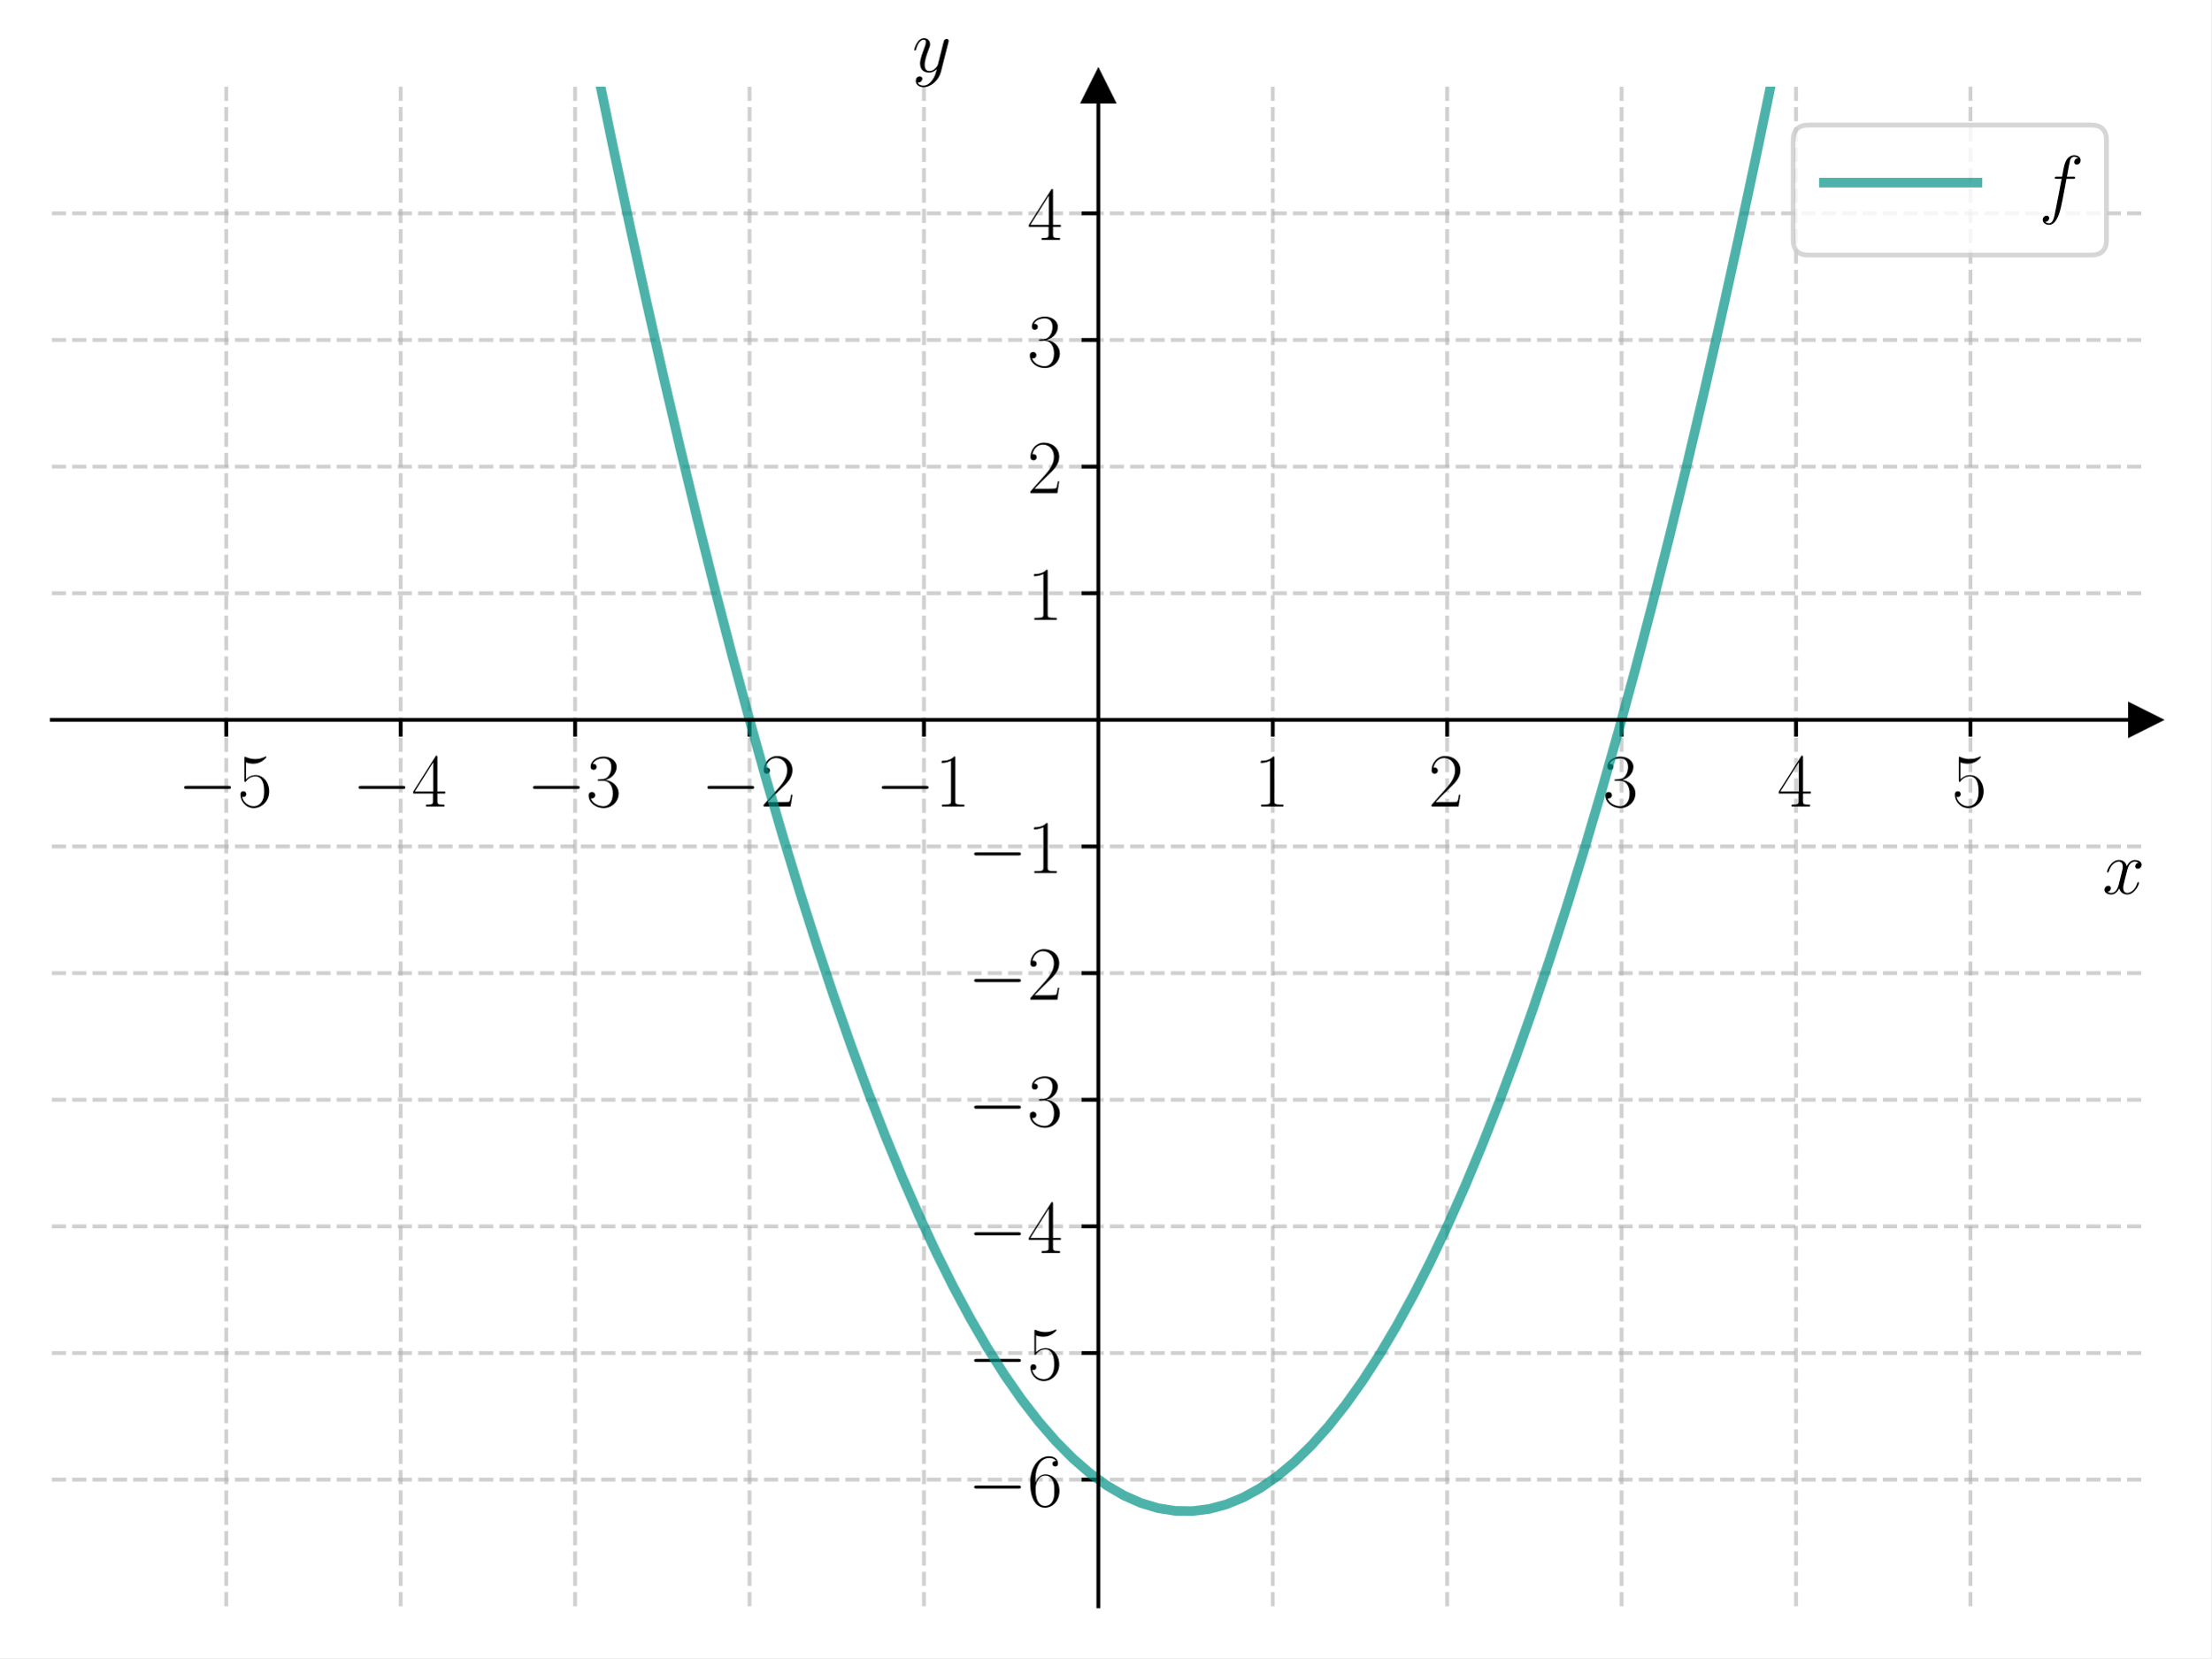
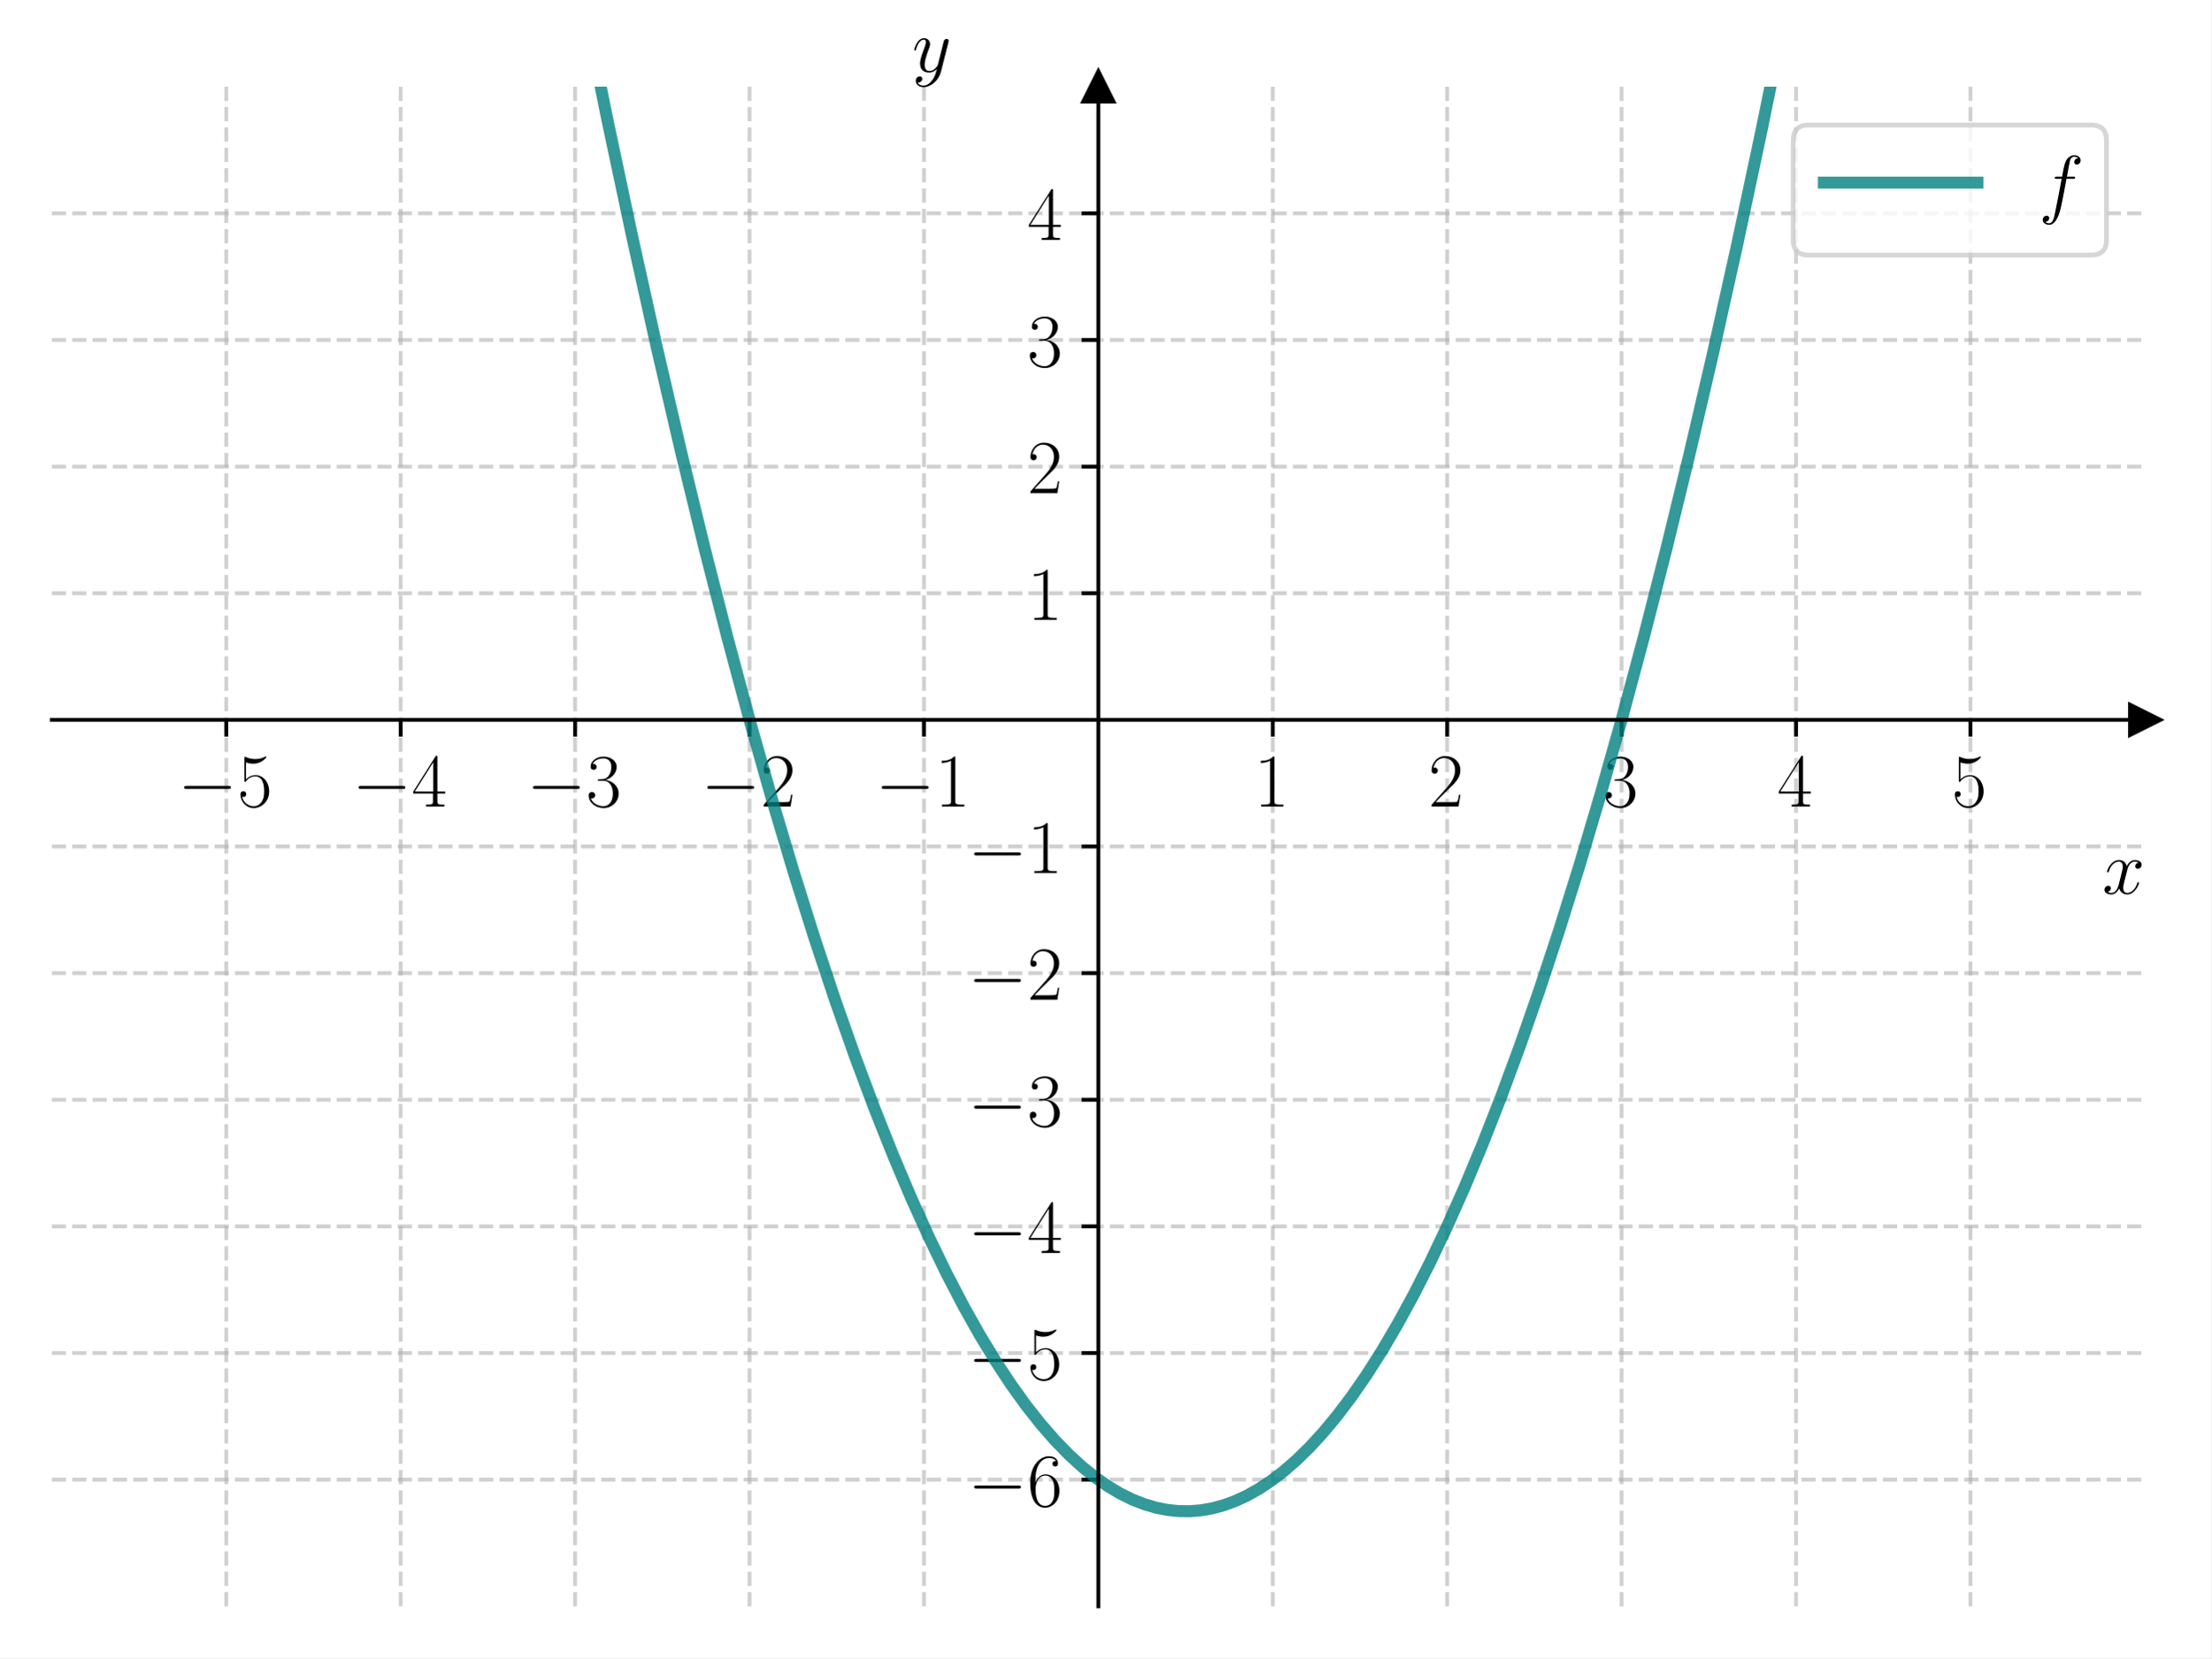
<svg xmlns="http://www.w3.org/2000/svg" xmlns:xlink="http://www.w3.org/1999/xlink" width="460.8pt" height="345.6pt" viewBox="0 0 460.8 345.6" version="1.1">
  <defs>
    <style type="text/css">*{stroke-linejoin: round; stroke-linecap: butt}</style>
  </defs>
  <g id="figure_1">
    <g id="patch_1">
      <path d="M 0 345.6  L 460.8 345.6  L 460.8 0  L 0 0  z " style="fill: #ffffff" />
    </g>
    <g id="axes_1">
      <g id="patch_2">
        <path d="M 10.8 334.8  L 447 334.8  L 447 18.065  L 10.8 18.065  z " style="fill: #ffffff" />
      </g>
      <g id="matplotlib.axis_1">
        <g id="xtick_1">
          <g id="line2d_1">
-             <path d="M 47.15 334.8  L 47.15 18.065  " clip-path="url(#pd8ac04641f)" style="fill: none; stroke-dasharray: 2.96,1.28; stroke-dashoffset: 0; stroke: #b0b0b0; stroke-opacity: 0.6; stroke-width: 0.8" />
+             <path d="M 47.15 334.8  L 47.15 18.065  " clip-path="url(#pe855f97585)" style="fill: none; stroke-dasharray: 2.96,1.28; stroke-dashoffset: 0; stroke: #b0b0b0; stroke-opacity: 0.6; stroke-width: 0.8" />
          </g>
          <g id="line2d_2">
            <defs>
-               <path id="m855de2c915" d="M 0 0  L 0 3.5  " style="stroke: #000000; stroke-width: 0.8" />
+               <path id="m5c3d492ba4" d="M 0 0  L 0 3.5  " style="stroke: #000000; stroke-width: 0.8" />
            </defs>
            <g>
-               <use xlink:href="#m855de2c915" x="47.15" y="150.038" style="stroke: #000000; stroke-width: 0.8" />
+               <use xlink:href="#m5c3d492ba4" x="47.15" y="150.038" style="stroke: #000000; stroke-width: 0.8" />
            </g>
          </g>
          <g id="text_1">
            <g transform="translate(37.04901 168.1072) scale(0.16 -0.16)">
              <defs>
                <path id="CMSY10-0" d="M 4218 1472  C 4326 1472 4442 1472 4442 1600  C 4442 1728 4326 1728 4218 1728  L 755 1728  C 646 1728 531 1728 531 1600  C 531 1472 646 1472 755 1472  L 4218 1472  z " transform="scale(0.015625)" />
                <path id="CMR17-35" d="M 730 3692  C 794 3666 1056 3584 1325 3584  C 1920 3584 2246 3911 2432 4100  C 2432 4157 2432 4192 2394 4192  C 2387 4192 2374 4192 2323 4163  C 2099 4058 1837 3973 1517 3973  C 1325 3973 1037 3999 723 4139  C 653 4171 640 4171 634 4171  C 602 4171 595 4164 595 4037  L 595 2203  C 595 2089 595 2057 659 2057  C 691 2057 704 2070 736 2114  C 941 2401 1222 2522 1542 2522  C 1766 2522 2246 2382 2246 1289  C 2246 1085 2246 715 2054 421  C 1894 159 1645 25 1370 25  C 947 25 518 320 403 814  C 429 807 480 795 506 795  C 589 795 749 840 749 1038  C 749 1210 627 1280 506 1280  C 358 1280 262 1190 262 1011  C 262 454 704 -128 1382 -128  C 2042 -128 2669 440 2669 1264  C 2669 2030 2170 2624 1549 2624  C 1222 2624 947 2503 730 2274  L 730 3692  z " transform="scale(0.015625)" />
              </defs>
              <use xlink:href="#CMSY10-0" transform="scale(0.996264)" />
              <use xlink:href="#CMR17-35" transform="translate(77.48747 0) scale(0.996264)" />
            </g>
          </g>
        </g>
        <g id="xtick_2">
          <g id="line2d_3">
-             <path d="M 83.5 334.8  L 83.5 18.065  " clip-path="url(#pd8ac04641f)" style="fill: none; stroke-dasharray: 2.96,1.28; stroke-dashoffset: 0; stroke: #b0b0b0; stroke-opacity: 0.6; stroke-width: 0.8" />
+             <path d="M 83.5 334.8  L 83.5 18.065  " clip-path="url(#pe855f97585)" style="fill: none; stroke-dasharray: 2.96,1.28; stroke-dashoffset: 0; stroke: #b0b0b0; stroke-opacity: 0.6; stroke-width: 0.8" />
          </g>
          <g id="line2d_4">
            <g>
-               <use xlink:href="#m855de2c915" x="83.5" y="150.038" style="stroke: #000000; stroke-width: 0.8" />
+               <use xlink:href="#m5c3d492ba4" x="83.5" y="150.038" style="stroke: #000000; stroke-width: 0.8" />
            </g>
          </g>
          <g id="text_2">
            <g transform="translate(73.39901 168.1072) scale(0.16 -0.16)">
              <defs>
                <path id="CMR17-34" d="M 2150 4122  C 2150 4256 2144 4256 2029 4256  L 128 1254  L 128 1088  L 1779 1088  L 1779 457  C 1779 224 1766 160 1318 160  L 1197 160  L 1197 0  C 1402 0 1747 0 1965 0  C 2182 0 2528 0 2733 0  L 2733 160  L 2611 160  C 2163 160 2150 224 2150 457  L 2150 1088  L 2803 1088  L 2803 1254  L 2150 1254  L 2150 4122  z M 1798 3703  L 1798 1254  L 256 1254  L 1798 3703  z " transform="scale(0.015625)" />
              </defs>
              <use xlink:href="#CMSY10-0" transform="scale(0.996264)" />
              <use xlink:href="#CMR17-34" transform="translate(77.48747 0) scale(0.996264)" />
            </g>
          </g>
        </g>
        <g id="xtick_3">
          <g id="line2d_5">
-             <path d="M 119.85 334.8  L 119.85 18.065  " clip-path="url(#pd8ac04641f)" style="fill: none; stroke-dasharray: 2.96,1.28; stroke-dashoffset: 0; stroke: #b0b0b0; stroke-opacity: 0.6; stroke-width: 0.8" />
+             <path d="M 119.85 334.8  L 119.85 18.065  " clip-path="url(#pe855f97585)" style="fill: none; stroke-dasharray: 2.96,1.28; stroke-dashoffset: 0; stroke: #b0b0b0; stroke-opacity: 0.6; stroke-width: 0.8" />
          </g>
          <g id="line2d_6">
            <g>
-               <use xlink:href="#m855de2c915" x="119.85" y="150.038" style="stroke: #000000; stroke-width: 0.8" />
+               <use xlink:href="#m5c3d492ba4" x="119.85" y="150.038" style="stroke: #000000; stroke-width: 0.8" />
            </g>
          </g>
          <g id="text_3">
            <g transform="translate(109.749 168.1072) scale(0.16 -0.16)">
              <defs>
                <path id="CMR17-33" d="M 1414 2157  C 1984 2157 2234 1662 2234 1090  C 2234 320 1824 25 1453 25  C 1114 25 563 194 390 693  C 422 680 454 680 486 680  C 640 680 755 782 755 948  C 755 1133 614 1216 486 1216  C 378 1216 211 1165 211 926  C 211 335 787 -128 1466 -128  C 2176 -128 2720 430 2720 1085  C 2720 1707 2208 2157 1600 2227  C 2086 2328 2554 2756 2554 3329  C 2554 3820 2048 4179 1472 4179  C 890 4179 378 3829 378 3329  C 378 3110 544 3072 627 3072  C 762 3072 877 3155 877 3321  C 877 3486 762 3569 627 3569  C 602 3569 570 3569 544 3557  C 730 3959 1235 4032 1459 4032  C 1683 4032 2106 3925 2106 3320  C 2106 3143 2080 2828 1862 2550  C 1670 2304 1453 2304 1242 2284  C 1210 2284 1062 2269 1037 2269  C 992 2263 966 2257 966 2208  C 966 2163 973 2157 1101 2157  L 1414 2157  z " transform="scale(0.015625)" />
              </defs>
              <use xlink:href="#CMSY10-0" transform="scale(0.996264)" />
              <use xlink:href="#CMR17-33" transform="translate(77.48747 0) scale(0.996264)" />
            </g>
          </g>
        </g>
        <g id="xtick_4">
          <g id="line2d_7">
-             <path d="M 156.2 334.8  L 156.2 18.065  " clip-path="url(#pd8ac04641f)" style="fill: none; stroke-dasharray: 2.96,1.28; stroke-dashoffset: 0; stroke: #b0b0b0; stroke-opacity: 0.6; stroke-width: 0.8" />
+             <path d="M 156.2 334.8  L 156.2 18.065  " clip-path="url(#pe855f97585)" style="fill: none; stroke-dasharray: 2.96,1.28; stroke-dashoffset: 0; stroke: #b0b0b0; stroke-opacity: 0.6; stroke-width: 0.8" />
          </g>
          <g id="line2d_8">
            <g>
-               <use xlink:href="#m855de2c915" x="156.2" y="150.038" style="stroke: #000000; stroke-width: 0.8" />
+               <use xlink:href="#m5c3d492ba4" x="156.2" y="150.038" style="stroke: #000000; stroke-width: 0.8" />
            </g>
          </g>
          <g id="text_4">
            <g transform="translate(146.099 168.1072) scale(0.16 -0.16)">
              <defs>
                <path id="CMR17-32" d="M 2669 989  L 2554 989  C 2490 536 2438 459 2413 420  C 2381 369 1920 369 1830 369  L 602 369  C 832 619 1280 1072 1824 1597  C 2214 1967 2669 2402 2669 3035  C 2669 3790 2067 4224 1395 4224  C 691 4224 262 3604 262 3030  C 262 2780 448 2748 525 2748  C 589 2748 781 2787 781 3010  C 781 3207 614 3264 525 3264  C 486 3264 448 3258 422 3245  C 544 3790 915 4058 1306 4058  C 1862 4058 2227 3617 2227 3035  C 2227 2479 1901 2000 1536 1584  L 262 146  L 262 0  L 2515 0  L 2669 989  z " transform="scale(0.015625)" />
              </defs>
              <use xlink:href="#CMSY10-0" transform="scale(0.996264)" />
              <use xlink:href="#CMR17-32" transform="translate(77.48747 0) scale(0.996264)" />
            </g>
          </g>
        </g>
        <g id="xtick_5">
          <g id="line2d_9">
-             <path d="M 192.55 334.8  L 192.55 18.065  " clip-path="url(#pd8ac04641f)" style="fill: none; stroke-dasharray: 2.96,1.28; stroke-dashoffset: 0; stroke: #b0b0b0; stroke-opacity: 0.6; stroke-width: 0.8" />
+             <path d="M 192.55 334.8  L 192.55 18.065  " clip-path="url(#pe855f97585)" style="fill: none; stroke-dasharray: 2.96,1.28; stroke-dashoffset: 0; stroke: #b0b0b0; stroke-opacity: 0.6; stroke-width: 0.8" />
          </g>
          <g id="line2d_10">
            <g>
-               <use xlink:href="#m855de2c915" x="192.55" y="150.038" style="stroke: #000000; stroke-width: 0.8" />
+               <use xlink:href="#m5c3d492ba4" x="192.55" y="150.038" style="stroke: #000000; stroke-width: 0.8" />
            </g>
          </g>
          <g id="text_5">
            <g transform="translate(182.449 168.1072) scale(0.16 -0.16)">
              <defs>
                <path id="CMR17-31" d="M 1702 4058  C 1702 4192 1696 4192 1606 4192  C 1357 3916 979 3827 621 3827  C 602 3827 570 3827 563 3808  C 557 3795 557 3782 557 3648  C 755 3648 1088 3686 1344 3839  L 1344 461  C 1344 236 1331 160 781 160  L 589 160  L 589 0  C 896 0 1216 0 1523 0  C 1830 0 2150 0 2458 0  L 2458 160  L 2266 160  C 1715 160 1702 230 1702 458  L 1702 4058  z " transform="scale(0.015625)" />
              </defs>
              <use xlink:href="#CMSY10-0" transform="scale(0.996264)" />
              <use xlink:href="#CMR17-31" transform="translate(77.48747 0) scale(0.996264)" />
            </g>
          </g>
        </g>
        <g id="xtick_6">
          <g id="line2d_11">
-             <path d="M 265.25 334.8  L 265.25 18.065  " clip-path="url(#pd8ac04641f)" style="fill: none; stroke-dasharray: 2.96,1.28; stroke-dashoffset: 0; stroke: #b0b0b0; stroke-opacity: 0.6; stroke-width: 0.8" />
+             <path d="M 265.25 334.8  L 265.25 18.065  " clip-path="url(#pe855f97585)" style="fill: none; stroke-dasharray: 2.96,1.28; stroke-dashoffset: 0; stroke: #b0b0b0; stroke-opacity: 0.6; stroke-width: 0.8" />
          </g>
          <g id="line2d_12">
            <g>
-               <use xlink:href="#m855de2c915" x="265.25" y="150.038" style="stroke: #000000; stroke-width: 0.8" />
+               <use xlink:href="#m5c3d492ba4" x="265.25" y="150.038" style="stroke: #000000; stroke-width: 0.8" />
            </g>
          </g>
          <g id="text_6">
            <g transform="translate(261.348 168.1072) scale(0.16 -0.16)">
              <use xlink:href="#CMR17-31" transform="scale(0.996264)" />
            </g>
          </g>
        </g>
        <g id="xtick_7">
          <g id="line2d_13">
-             <path d="M 301.6 334.8  L 301.6 18.065  " clip-path="url(#pd8ac04641f)" style="fill: none; stroke-dasharray: 2.96,1.28; stroke-dashoffset: 0; stroke: #b0b0b0; stroke-opacity: 0.6; stroke-width: 0.8" />
+             <path d="M 301.6 334.8  L 301.6 18.065  " clip-path="url(#pe855f97585)" style="fill: none; stroke-dasharray: 2.96,1.28; stroke-dashoffset: 0; stroke: #b0b0b0; stroke-opacity: 0.6; stroke-width: 0.8" />
          </g>
          <g id="line2d_14">
            <g>
-               <use xlink:href="#m855de2c915" x="301.6" y="150.038" style="stroke: #000000; stroke-width: 0.8" />
+               <use xlink:href="#m5c3d492ba4" x="301.6" y="150.038" style="stroke: #000000; stroke-width: 0.8" />
            </g>
          </g>
          <g id="text_7">
            <g transform="translate(297.698 168.1072) scale(0.16 -0.16)">
              <use xlink:href="#CMR17-32" transform="scale(0.996264)" />
            </g>
          </g>
        </g>
        <g id="xtick_8">
          <g id="line2d_15">
-             <path d="M 337.95 334.8  L 337.95 18.065  " clip-path="url(#pd8ac04641f)" style="fill: none; stroke-dasharray: 2.96,1.28; stroke-dashoffset: 0; stroke: #b0b0b0; stroke-opacity: 0.6; stroke-width: 0.8" />
+             <path d="M 337.95 334.8  L 337.95 18.065  " clip-path="url(#pe855f97585)" style="fill: none; stroke-dasharray: 2.96,1.28; stroke-dashoffset: 0; stroke: #b0b0b0; stroke-opacity: 0.6; stroke-width: 0.8" />
          </g>
          <g id="line2d_16">
            <g>
-               <use xlink:href="#m855de2c915" x="337.95" y="150.038" style="stroke: #000000; stroke-width: 0.8" />
+               <use xlink:href="#m5c3d492ba4" x="337.95" y="150.038" style="stroke: #000000; stroke-width: 0.8" />
            </g>
          </g>
          <g id="text_8">
            <g transform="translate(334.048 168.1072) scale(0.16 -0.16)">
              <use xlink:href="#CMR17-33" transform="scale(0.996264)" />
            </g>
          </g>
        </g>
        <g id="xtick_9">
          <g id="line2d_17">
-             <path d="M 374.3 334.8  L 374.3 18.065  " clip-path="url(#pd8ac04641f)" style="fill: none; stroke-dasharray: 2.96,1.28; stroke-dashoffset: 0; stroke: #b0b0b0; stroke-opacity: 0.6; stroke-width: 0.8" />
+             <path d="M 374.3 334.8  L 374.3 18.065  " clip-path="url(#pe855f97585)" style="fill: none; stroke-dasharray: 2.96,1.28; stroke-dashoffset: 0; stroke: #b0b0b0; stroke-opacity: 0.6; stroke-width: 0.8" />
          </g>
          <g id="line2d_18">
            <g>
-               <use xlink:href="#m855de2c915" x="374.3" y="150.038" style="stroke: #000000; stroke-width: 0.8" />
+               <use xlink:href="#m5c3d492ba4" x="374.3" y="150.038" style="stroke: #000000; stroke-width: 0.8" />
            </g>
          </g>
          <g id="text_9">
            <g transform="translate(370.398 168.1072) scale(0.16 -0.16)">
              <use xlink:href="#CMR17-34" transform="scale(0.996264)" />
            </g>
          </g>
        </g>
        <g id="xtick_10">
          <g id="line2d_19">
-             <path d="M 410.65 334.8  L 410.65 18.065  " clip-path="url(#pd8ac04641f)" style="fill: none; stroke-dasharray: 2.96,1.28; stroke-dashoffset: 0; stroke: #b0b0b0; stroke-opacity: 0.6; stroke-width: 0.8" />
+             <path d="M 410.65 334.8  L 410.65 18.065  " clip-path="url(#pe855f97585)" style="fill: none; stroke-dasharray: 2.96,1.28; stroke-dashoffset: 0; stroke: #b0b0b0; stroke-opacity: 0.6; stroke-width: 0.8" />
          </g>
          <g id="line2d_20">
            <g>
-               <use xlink:href="#m855de2c915" x="410.65" y="150.038" style="stroke: #000000; stroke-width: 0.8" />
+               <use xlink:href="#m5c3d492ba4" x="410.65" y="150.038" style="stroke: #000000; stroke-width: 0.8" />
            </g>
          </g>
          <g id="text_10">
            <g transform="translate(406.748 168.1072) scale(0.16 -0.16)">
              <use xlink:href="#CMR17-35" transform="scale(0.996264)" />
            </g>
          </g>
        </g>
        <g id="text_11">
          <g transform="translate(438.1306 186.2763) scale(0.16 -0.16)">
            <defs>
              <path id="CMMI12-78" d="M 3034 2606  C 2829 2567 2752 2414 2752 2293  C 2752 2139 2874 2088 2963 2088  C 3155 2088 3290 2254 3290 2427  C 3290 2695 2982 2816 2714 2816  C 2323 2816 2106 2433 2048 2312  C 1901 2816 1504 2816 1389 2816  C 736 2816 390 1980 390 1839  C 390 1814 416 1782 461 1782  C 512 1782 525 1820 538 1846  C 755 2555 1184 2689 1370 2689  C 1658 2689 1715 2420 1715 2267  C 1715 2127 1677 1980 1600 1673  L 1382 798  C 1286 415 1101 64 762 64  C 730 64 570 64 435 147  C 666 192 717 383 717 460  C 717 588 621 664 499 664  C 346 664 179 530 179 326  C 179 57 480 -64 755 -64  C 1062 -64 1280 179 1414 441  C 1517 64 1837 -64 2074 -64  C 2726 -64 3072 773 3072 913  C 3072 945 3046 971 3008 971  C 2950 971 2944 939 2925 888  C 2752 326 2381 64 2093 64  C 1869 64 1747 230 1747 492  C 1747 632 1773 734 1875 1156  L 2099 2024  C 2195 2408 2413 2689 2707 2689  C 2720 2689 2899 2689 3034 2606  z " transform="scale(0.015625)" />
            </defs>
            <use xlink:href="#CMMI12-78" transform="scale(0.996264)" />
          </g>
        </g>
      </g>
      <g id="matplotlib.axis_2">
        <g id="ytick_1">
          <g id="line2d_21">
-             <path d="M 10.8 308.405  L 447 308.405  " clip-path="url(#pd8ac04641f)" style="fill: none; stroke-dasharray: 2.96,1.28; stroke-dashoffset: 0; stroke: #b0b0b0; stroke-opacity: 0.6; stroke-width: 0.8" />
+             <path d="M 10.8 308.405  L 447 308.405  " clip-path="url(#pe855f97585)" style="fill: none; stroke-dasharray: 2.96,1.28; stroke-dashoffset: 0; stroke: #b0b0b0; stroke-opacity: 0.6; stroke-width: 0.8" />
          </g>
          <g id="line2d_22">
            <defs>
-               <path id="md0439b1d35" d="M 0 0  L -3.5 0  " style="stroke: #000000; stroke-width: 0.8" />
+               <path id="m40ed2fdbaa" d="M 0 0  L -3.5 0  " style="stroke: #000000; stroke-width: 0.8" />
            </defs>
            <g>
-               <use xlink:href="#md0439b1d35" x="228.9" y="308.405" style="stroke: #000000; stroke-width: 0.8" />
+               <use xlink:href="#m40ed2fdbaa" x="228.9" y="308.405" style="stroke: #000000; stroke-width: 0.8" />
            </g>
          </g>
          <g id="text_12">
            <g transform="translate(201.698 313.9402) scale(0.16 -0.16)">
              <defs>
                <path id="CMR17-36" d="M 678 2176  C 678 3690 1395 4032 1811 4032  C 1946 4032 2272 4009 2400 3776  C 2298 3776 2106 3776 2106 3553  C 2106 3381 2246 3323 2336 3323  C 2394 3323 2566 3348 2566 3560  C 2566 3954 2246 4179 1805 4179  C 1043 4179 243 3390 243 1984  C 243 253 966 -128 1478 -128  C 2099 -128 2688 427 2688 1283  C 2688 2081 2170 2662 1517 2662  C 1126 2662 838 2407 678 1960  L 678 2176  z M 1478 25  C 691 25 691 1200 691 1436  C 691 1896 909 2560 1504 2560  C 1613 2560 1926 2560 2138 2120  C 2253 1870 2253 1609 2253 1289  C 2253 944 2253 690 2118 434  C 1978 171 1773 25 1478 25  z " transform="scale(0.015625)" />
              </defs>
              <use xlink:href="#CMSY10-0" transform="scale(0.996264)" />
              <use xlink:href="#CMR17-36" transform="translate(77.48747 0) scale(0.996264)" />
            </g>
          </g>
        </g>
        <g id="ytick_2">
          <g id="line2d_23">
-             <path d="M 10.8 282.011  L 447 282.011  " clip-path="url(#pd8ac04641f)" style="fill: none; stroke-dasharray: 2.96,1.28; stroke-dashoffset: 0; stroke: #b0b0b0; stroke-opacity: 0.6; stroke-width: 0.8" />
+             <path d="M 10.8 282.011  L 447 282.011  " clip-path="url(#pe855f97585)" style="fill: none; stroke-dasharray: 2.96,1.28; stroke-dashoffset: 0; stroke: #b0b0b0; stroke-opacity: 0.6; stroke-width: 0.8" />
          </g>
          <g id="line2d_24">
            <g>
-               <use xlink:href="#md0439b1d35" x="228.9" y="282.011" style="stroke: #000000; stroke-width: 0.8" />
+               <use xlink:href="#m40ed2fdbaa" x="228.9" y="282.011" style="stroke: #000000; stroke-width: 0.8" />
            </g>
          </g>
          <g id="text_13">
            <g transform="translate(201.698 287.5455) scale(0.16 -0.16)">
              <use xlink:href="#CMSY10-0" transform="scale(0.996264)" />
              <use xlink:href="#CMR17-35" transform="translate(77.48747 0) scale(0.996264)" />
            </g>
          </g>
        </g>
        <g id="ytick_3">
          <g id="line2d_25">
-             <path d="M 10.8 255.616  L 447 255.616  " clip-path="url(#pd8ac04641f)" style="fill: none; stroke-dasharray: 2.96,1.28; stroke-dashoffset: 0; stroke: #b0b0b0; stroke-opacity: 0.6; stroke-width: 0.8" />
+             <path d="M 10.8 255.616  L 447 255.616  " clip-path="url(#pe855f97585)" style="fill: none; stroke-dasharray: 2.96,1.28; stroke-dashoffset: 0; stroke: #b0b0b0; stroke-opacity: 0.6; stroke-width: 0.8" />
          </g>
          <g id="line2d_26">
            <g>
-               <use xlink:href="#md0439b1d35" x="228.9" y="255.616" style="stroke: #000000; stroke-width: 0.8" />
+               <use xlink:href="#m40ed2fdbaa" x="228.9" y="255.616" style="stroke: #000000; stroke-width: 0.8" />
            </g>
          </g>
          <g id="text_14">
            <g transform="translate(201.698 261.1509) scale(0.16 -0.16)">
              <use xlink:href="#CMSY10-0" transform="scale(0.996264)" />
              <use xlink:href="#CMR17-34" transform="translate(77.48747 0) scale(0.996264)" />
            </g>
          </g>
        </g>
        <g id="ytick_4">
          <g id="line2d_27">
-             <path d="M 10.8 229.222  L 447 229.222  " clip-path="url(#pd8ac04641f)" style="fill: none; stroke-dasharray: 2.96,1.28; stroke-dashoffset: 0; stroke: #b0b0b0; stroke-opacity: 0.6; stroke-width: 0.8" />
+             <path d="M 10.8 229.222  L 447 229.222  " clip-path="url(#pe855f97585)" style="fill: none; stroke-dasharray: 2.96,1.28; stroke-dashoffset: 0; stroke: #b0b0b0; stroke-opacity: 0.6; stroke-width: 0.8" />
          </g>
          <g id="line2d_28">
            <g>
-               <use xlink:href="#md0439b1d35" x="228.9" y="229.222" style="stroke: #000000; stroke-width: 0.8" />
+               <use xlink:href="#m40ed2fdbaa" x="228.9" y="229.222" style="stroke: #000000; stroke-width: 0.8" />
            </g>
          </g>
          <g id="text_15">
            <g transform="translate(201.698 234.7563) scale(0.16 -0.16)">
              <use xlink:href="#CMSY10-0" transform="scale(0.996264)" />
              <use xlink:href="#CMR17-33" transform="translate(77.48747 0) scale(0.996264)" />
            </g>
          </g>
        </g>
        <g id="ytick_5">
          <g id="line2d_29">
-             <path d="M 10.8 202.827  L 447 202.827  " clip-path="url(#pd8ac04641f)" style="fill: none; stroke-dasharray: 2.96,1.28; stroke-dashoffset: 0; stroke: #b0b0b0; stroke-opacity: 0.6; stroke-width: 0.8" />
+             <path d="M 10.8 202.827  L 447 202.827  " clip-path="url(#pe855f97585)" style="fill: none; stroke-dasharray: 2.96,1.28; stroke-dashoffset: 0; stroke: #b0b0b0; stroke-opacity: 0.6; stroke-width: 0.8" />
          </g>
          <g id="line2d_30">
            <g>
-               <use xlink:href="#md0439b1d35" x="228.9" y="202.827" style="stroke: #000000; stroke-width: 0.8" />
+               <use xlink:href="#m40ed2fdbaa" x="228.9" y="202.827" style="stroke: #000000; stroke-width: 0.8" />
            </g>
          </g>
          <g id="text_16">
            <g transform="translate(201.698 208.3617) scale(0.16 -0.16)">
              <use xlink:href="#CMSY10-0" transform="scale(0.996264)" />
              <use xlink:href="#CMR17-32" transform="translate(77.48747 0) scale(0.996264)" />
            </g>
          </g>
        </g>
        <g id="ytick_6">
          <g id="line2d_31">
-             <path d="M 10.8 176.432  L 447 176.432  " clip-path="url(#pd8ac04641f)" style="fill: none; stroke-dasharray: 2.96,1.28; stroke-dashoffset: 0; stroke: #b0b0b0; stroke-opacity: 0.6; stroke-width: 0.8" />
+             <path d="M 10.8 176.432  L 447 176.432  " clip-path="url(#pe855f97585)" style="fill: none; stroke-dasharray: 2.96,1.28; stroke-dashoffset: 0; stroke: #b0b0b0; stroke-opacity: 0.6; stroke-width: 0.8" />
          </g>
          <g id="line2d_32">
            <g>
-               <use xlink:href="#md0439b1d35" x="228.9" y="176.432" style="stroke: #000000; stroke-width: 0.8" />
+               <use xlink:href="#m40ed2fdbaa" x="228.9" y="176.432" style="stroke: #000000; stroke-width: 0.8" />
            </g>
          </g>
          <g id="text_17">
            <g transform="translate(201.698 181.9671) scale(0.16 -0.16)">
              <use xlink:href="#CMSY10-0" transform="scale(0.996264)" />
              <use xlink:href="#CMR17-31" transform="translate(77.48747 0) scale(0.996264)" />
            </g>
          </g>
        </g>
        <g id="ytick_7">
          <g id="line2d_33">
-             <path d="M 10.8 123.643  L 447 123.643  " clip-path="url(#pd8ac04641f)" style="fill: none; stroke-dasharray: 2.96,1.28; stroke-dashoffset: 0; stroke: #b0b0b0; stroke-opacity: 0.6; stroke-width: 0.8" />
+             <path d="M 10.8 123.643  L 447 123.643  " clip-path="url(#pe855f97585)" style="fill: none; stroke-dasharray: 2.96,1.28; stroke-dashoffset: 0; stroke: #b0b0b0; stroke-opacity: 0.6; stroke-width: 0.8" />
          </g>
          <g id="line2d_34">
            <g>
-               <use xlink:href="#md0439b1d35" x="228.9" y="123.643" style="stroke: #000000; stroke-width: 0.8" />
+               <use xlink:href="#m40ed2fdbaa" x="228.9" y="123.643" style="stroke: #000000; stroke-width: 0.8" />
            </g>
          </g>
          <g id="text_18">
            <g transform="translate(214.096 129.1778) scale(0.16 -0.16)">
              <use xlink:href="#CMR17-31" transform="scale(0.996264)" />
            </g>
          </g>
        </g>
        <g id="ytick_8">
          <g id="line2d_35">
-             <path d="M 10.8 97.248  L 447 97.248  " clip-path="url(#pd8ac04641f)" style="fill: none; stroke-dasharray: 2.96,1.28; stroke-dashoffset: 0; stroke: #b0b0b0; stroke-opacity: 0.6; stroke-width: 0.8" />
+             <path d="M 10.8 97.248  L 447 97.248  " clip-path="url(#pe855f97585)" style="fill: none; stroke-dasharray: 2.96,1.28; stroke-dashoffset: 0; stroke: #b0b0b0; stroke-opacity: 0.6; stroke-width: 0.8" />
          </g>
          <g id="line2d_36">
            <g>
-               <use xlink:href="#md0439b1d35" x="228.9" y="97.248" style="stroke: #000000; stroke-width: 0.8" />
+               <use xlink:href="#m40ed2fdbaa" x="228.9" y="97.248" style="stroke: #000000; stroke-width: 0.8" />
            </g>
          </g>
          <g id="text_19">
            <g transform="translate(214.096 102.7832) scale(0.16 -0.16)">
              <use xlink:href="#CMR17-32" transform="scale(0.996264)" />
            </g>
          </g>
        </g>
        <g id="ytick_9">
          <g id="line2d_37">
-             <path d="M 10.8 70.854  L 447 70.854  " clip-path="url(#pd8ac04641f)" style="fill: none; stroke-dasharray: 2.96,1.28; stroke-dashoffset: 0; stroke: #b0b0b0; stroke-opacity: 0.6; stroke-width: 0.8" />
+             <path d="M 10.8 70.854  L 447 70.854  " clip-path="url(#pe855f97585)" style="fill: none; stroke-dasharray: 2.96,1.28; stroke-dashoffset: 0; stroke: #b0b0b0; stroke-opacity: 0.6; stroke-width: 0.8" />
          </g>
          <g id="line2d_38">
            <g>
-               <use xlink:href="#md0439b1d35" x="228.9" y="70.854" style="stroke: #000000; stroke-width: 0.8" />
+               <use xlink:href="#m40ed2fdbaa" x="228.9" y="70.854" style="stroke: #000000; stroke-width: 0.8" />
            </g>
          </g>
          <g id="text_20">
            <g transform="translate(214.096 76.38857) scale(0.16 -0.16)">
              <use xlink:href="#CMR17-33" transform="scale(0.996264)" />
            </g>
          </g>
        </g>
        <g id="ytick_10">
          <g id="line2d_39">
-             <path d="M 10.8 44.459  L 447 44.459  " clip-path="url(#pd8ac04641f)" style="fill: none; stroke-dasharray: 2.96,1.28; stroke-dashoffset: 0; stroke: #b0b0b0; stroke-opacity: 0.6; stroke-width: 0.8" />
+             <path d="M 10.8 44.459  L 447 44.459  " clip-path="url(#pe855f97585)" style="fill: none; stroke-dasharray: 2.96,1.28; stroke-dashoffset: 0; stroke: #b0b0b0; stroke-opacity: 0.6; stroke-width: 0.8" />
          </g>
          <g id="line2d_40">
            <g>
-               <use xlink:href="#md0439b1d35" x="228.9" y="44.459" style="stroke: #000000; stroke-width: 0.8" />
+               <use xlink:href="#m40ed2fdbaa" x="228.9" y="44.459" style="stroke: #000000; stroke-width: 0.8" />
            </g>
          </g>
          <g id="text_21">
            <g transform="translate(214.096 49.99395) scale(0.16 -0.16)">
              <use xlink:href="#CMR17-34" transform="scale(0.996264)" />
            </g>
          </g>
        </g>
        <g id="text_22">
          <g transform="translate(190.0877 14.96506) scale(0.16 -0.16)">
            <defs>
              <path id="CMMI12-79" d="M 1683 -700  C 1510 -939 1261 -1152 947 -1152  C 870 -1152 563 -1152 467 -889  C 486 -895 518 -895 531 -895  C 723 -895 851 -729 851 -582  C 851 -435 730 -384 634 -384  C 531 -384 307 -458 307 -759  C 307 -1071 582 -1286 947 -1286  C 1587 -1286 2234 -700 2413 6  L 3040 2485  C 3046 2517 3059 2556 3059 2594  C 3059 2689 2982 2753 2886 2753  C 2829 2753 2694 2727 2643 2535  L 2170 658  C 2138 543 2138 530 2086 460  C 1958 281 1747 64 1440 64  C 1082 64 1050 415 1050 588  C 1050 952 1222 1443 1395 1903  C 1466 2088 1504 2178 1504 2305  C 1504 2574 1312 2816 998 2816  C 410 2816 173 1890 173 1839  C 173 1814 198 1782 243 1782  C 301 1782 307 1807 333 1897  C 486 2433 730 2689 979 2689  C 1037 2689 1146 2689 1146 2478  C 1146 2312 1075 2127 979 1884  C 666 1047 666 837 666 683  C 666 77 1101 -64 1421 -64  C 1606 -64 1837 -6 2061 230  L 2067 224  C 1971 -147 1907 -392 1683 -700  z " transform="scale(0.015625)" />
            </defs>
            <use xlink:href="#CMMI12-79" transform="scale(0.996264)" />
          </g>
        </g>
      </g>
      <g id="line2d_41">
        <defs>
-           <path id="m770d4146d3" d="M 3 0  L -3 -3  L -3 3  z " style="stroke: #000000; stroke-linejoin: miter" />
+           <path id="m5d5198891e" d="M 3 0  L -3 -3  L -3 3  z " style="stroke: #000000; stroke-linejoin: miter" />
        </defs>
        <g>
-           <use xlink:href="#m770d4146d3" x="447" y="150.038" style="stroke: #000000; stroke-linejoin: miter" />
+           <use xlink:href="#m5d5198891e" x="447" y="150.038" style="stroke: #000000; stroke-linejoin: miter" />
        </g>
      </g>
      <g id="line2d_42">
        <defs>
-           <path id="mf4df0fdabe" d="M 0 -3  L -3 3  L 3 3  z " style="stroke: #000000; stroke-linejoin: miter" />
+           <path id="m7f0d08103e" d="M 0 -3  L -3 3  L 3 3  z " style="stroke: #000000; stroke-linejoin: miter" />
        </defs>
        <g>
-           <use xlink:href="#mf4df0fdabe" x="228.9" y="18.065" style="stroke: #000000; stroke-linejoin: miter" />
+           <use xlink:href="#m7f0d08103e" x="228.9" y="18.065" style="stroke: #000000; stroke-linejoin: miter" />
        </g>
      </g>
      <g id="line2d_43">
-         <path d="M 121.309 -1  L 124.078 12.805  L 127.632 30.014  L 131.185 46.717  L 134.738 62.917  L 138.291 78.612  L 141.845 93.803  L 145.398 108.489  L 148.951 122.671  L 152.505 136.348  L 156.058 149.521  L 159.611 162.19  L 163.164 174.354  L 166.718 186.014  L 170.271 197.169  L 173.824 207.82  L 177.378 217.966  L 180.931 227.608  L 184.484 236.746  L 188.037 245.379  L 191.591 253.508  L 195.144 261.132  L 198.697 268.252  L 202.25 274.868  L 205.804 280.979  L 209.357 286.585  L 212.91 291.688  L 216.464 296.285  L 220.017 300.379  L 223.57 303.968  L 227.123 307.052  L 230.677 309.632  L 234.23 311.708  L 237.783 313.279  L 241.336 314.346  L 244.89 314.909  L 248.443 314.967  L 251.996 314.52  L 255.55 313.569  L 259.103 312.114  L 262.656 310.154  L 266.209 307.69  L 269.763 304.722  L 273.316 301.249  L 276.869 297.272  L 280.422 292.79  L 283.976 287.804  L 287.529 282.313  L 291.082 276.318  L 294.636 269.818  L 298.189 262.814  L 301.742 255.306  L 305.295 247.293  L 308.849 238.776  L 312.402 229.755  L 315.955 220.229  L 319.509 210.198  L 323.062 199.663  L 326.615 188.624  L 330.168 177.08  L 333.722 165.032  L 337.275 152.48  L 340.828 139.423  L 344.381 125.861  L 347.935 111.795  L 351.488 97.225  L 355.041 82.151  L 358.595 66.572  L 362.148 50.488  L 365.701 33.9  L 369.254 16.808  L 372.808 -0.789  L 372.849 -1  " clip-path="url(#pd8ac04641f)" style="fill: none; stroke: #029386; stroke-opacity: 0.7; stroke-width: 2; stroke-linecap: square" />
+         <path d="M 121.3 -1  L 126.587 25.008  L 131.807 49.589  L 136.92 72.613  L 141.926 94.145  L 146.826 114.25  L 151.62 132.989  L 156.307 150.424  L 160.887 166.615  L 165.361 181.62  L 169.728 195.497  L 173.989 208.301  L 178.143 220.086  L 182.191 230.907  L 186.132 240.813  L 189.967 249.856  L 193.695 258.084  L 197.317 265.546  L 200.832 272.287  L 204.241 278.352  L 207.543 283.786  L 210.738 288.629  L 213.827 292.923  L 216.916 296.835  L 219.899 300.251  L 222.775 303.209  L 225.545 305.744  L 228.208 307.893  L 230.871 309.759  L 233.427 311.283  L 235.984 312.547  L 238.434 313.512  L 240.884 314.238  L 243.227 314.708  L 245.57 314.959  L 247.914 314.99  L 250.257 314.802  L 252.601 314.394  L 254.944 313.767  L 257.394 312.877  L 259.844 311.747  L 262.294 310.377  L 264.851 308.692  L 267.514 306.659  L 270.177 304.343  L 272.946 301.634  L 275.822 298.496  L 278.698 295.028  L 281.681 291.082  L 284.77 286.62  L 287.965 281.604  L 291.268 275.991  L 294.676 269.741  L 298.085 263.027  L 301.6 255.616  L 305.222 247.465  L 308.95 238.526  L 312.785 228.753  L 316.726 218.096  L 320.774 206.505  L 324.928 193.929  L 329.189 180.313  L 333.556 165.605  L 338.03 149.747  L 342.61 132.684  L 347.297 114.356  L 352.091 94.704  L 356.99 73.667  L 361.997 51.181  L 367.11 27.184  L 372.329 1.609  L 372.85 -1  L 372.85 -1  " clip-path="url(#pe855f97585)" style="fill: none; stroke: #008080; stroke-opacity: 0.8; stroke-width: 2.5; stroke-linecap: square" />
      </g>
      <g id="patch_3">
        <path d="M 228.9 334.8  L 228.9 18.065  " style="fill: none; stroke: #000000; stroke-width: 0.8; stroke-linejoin: miter; stroke-linecap: square" />
      </g>
      <g id="patch_4">
        <path d="M 447 334.8  L 447 18.065  " style="fill: none" />
      </g>
      <g id="patch_5">
        <path d="M 10.8 150.038  L 447 150.038  " style="fill: none; stroke: #000000; stroke-width: 0.8; stroke-linejoin: miter; stroke-linecap: square" />
      </g>
      <g id="patch_6">
        <path d="M 10.8 18.065  L 447 18.065  " style="fill: none" />
      </g>
      <g id="legend_1">
        <g id="patch_7">
          <path d="M 376.907 53.164  L 435.8 53.164  Q 439 53.164 439 49.964  L 439 29.265  Q 439 26.065 435.8 26.065  L 376.907 26.065  Q 373.707 26.065 373.707 29.265  L 373.707 49.964  Q 373.707 53.164 376.907 53.164  z " style="fill: #ffffff; opacity: 0.8; stroke: #cccccc; stroke-linejoin: miter" />
        </g>
        <g id="line2d_44">
-           <path d="M 380.107 38.065  L 396.107 38.065  L 412.107 38.065  " style="fill: none; stroke: #029386; stroke-opacity: 0.7; stroke-width: 2; stroke-linecap: square" />
+           <path d="M 380.107 38.065  L 396.107 38.065  L 412.107 38.065  " style="fill: none; stroke: #008080; stroke-opacity: 0.8; stroke-width: 2.5; stroke-linecap: square" />
        </g>
        <g id="text_23">
          <g transform="translate(424.9067 43.66453) scale(0.16 -0.16)">
            <defs>
              <path id="CMMI12-66" d="M 2854 2566  C 2982 2566 3034 2566 3034 2688  C 3034 2752 2982 2752 2867 2752  L 2349 2752  C 2470 3429 2560 3897 2611 4107  C 2650 4265 2784 4416 2950 4416  C 3085 4416 3219 4358 3283 4298  C 3034 4272 2957 4082 2957 3969  C 2957 3837 3053 3759 3174 3759  C 3302 3759 3494 3870 3494 4119  C 3494 4393 3226 4544 2944 4544  C 2669 4544 2400 4334 2272 4078  C 2157 3848 2093 3611 1946 2752  L 1517 2752  C 1395 2752 1331 2752 1331 2637  C 1331 2566 1370 2566 1498 2566  L 1907 2566  C 1792 1976 1530 542 1382 -137  C 1274 -689 1178 -1152 858 -1152  C 838 -1152 653 -1152 538 -1031  C 864 -1005 864 -726 864 -720  C 864 -593 768 -517 646 -517  C 518 -517 326 -625 326 -867  C 326 -1140 608 -1280 858 -1280  C 1510 -1280 1779 -118 1850 199  C 1965 688 2278 2376 2310 2566  L 2854 2566  z " transform="scale(0.015625)" />
            </defs>
            <use xlink:href="#CMMI12-66" transform="scale(0.996264)" />
          </g>
        </g>
      </g>
    </g>
  </g>
  <defs>
-     <clipPath id="pd8ac04641f">
+     <clipPath id="pe855f97585">
      <rect x="10.8" y="18.065" width="436.2" height="316.735" />
    </clipPath>
  </defs>
</svg>
